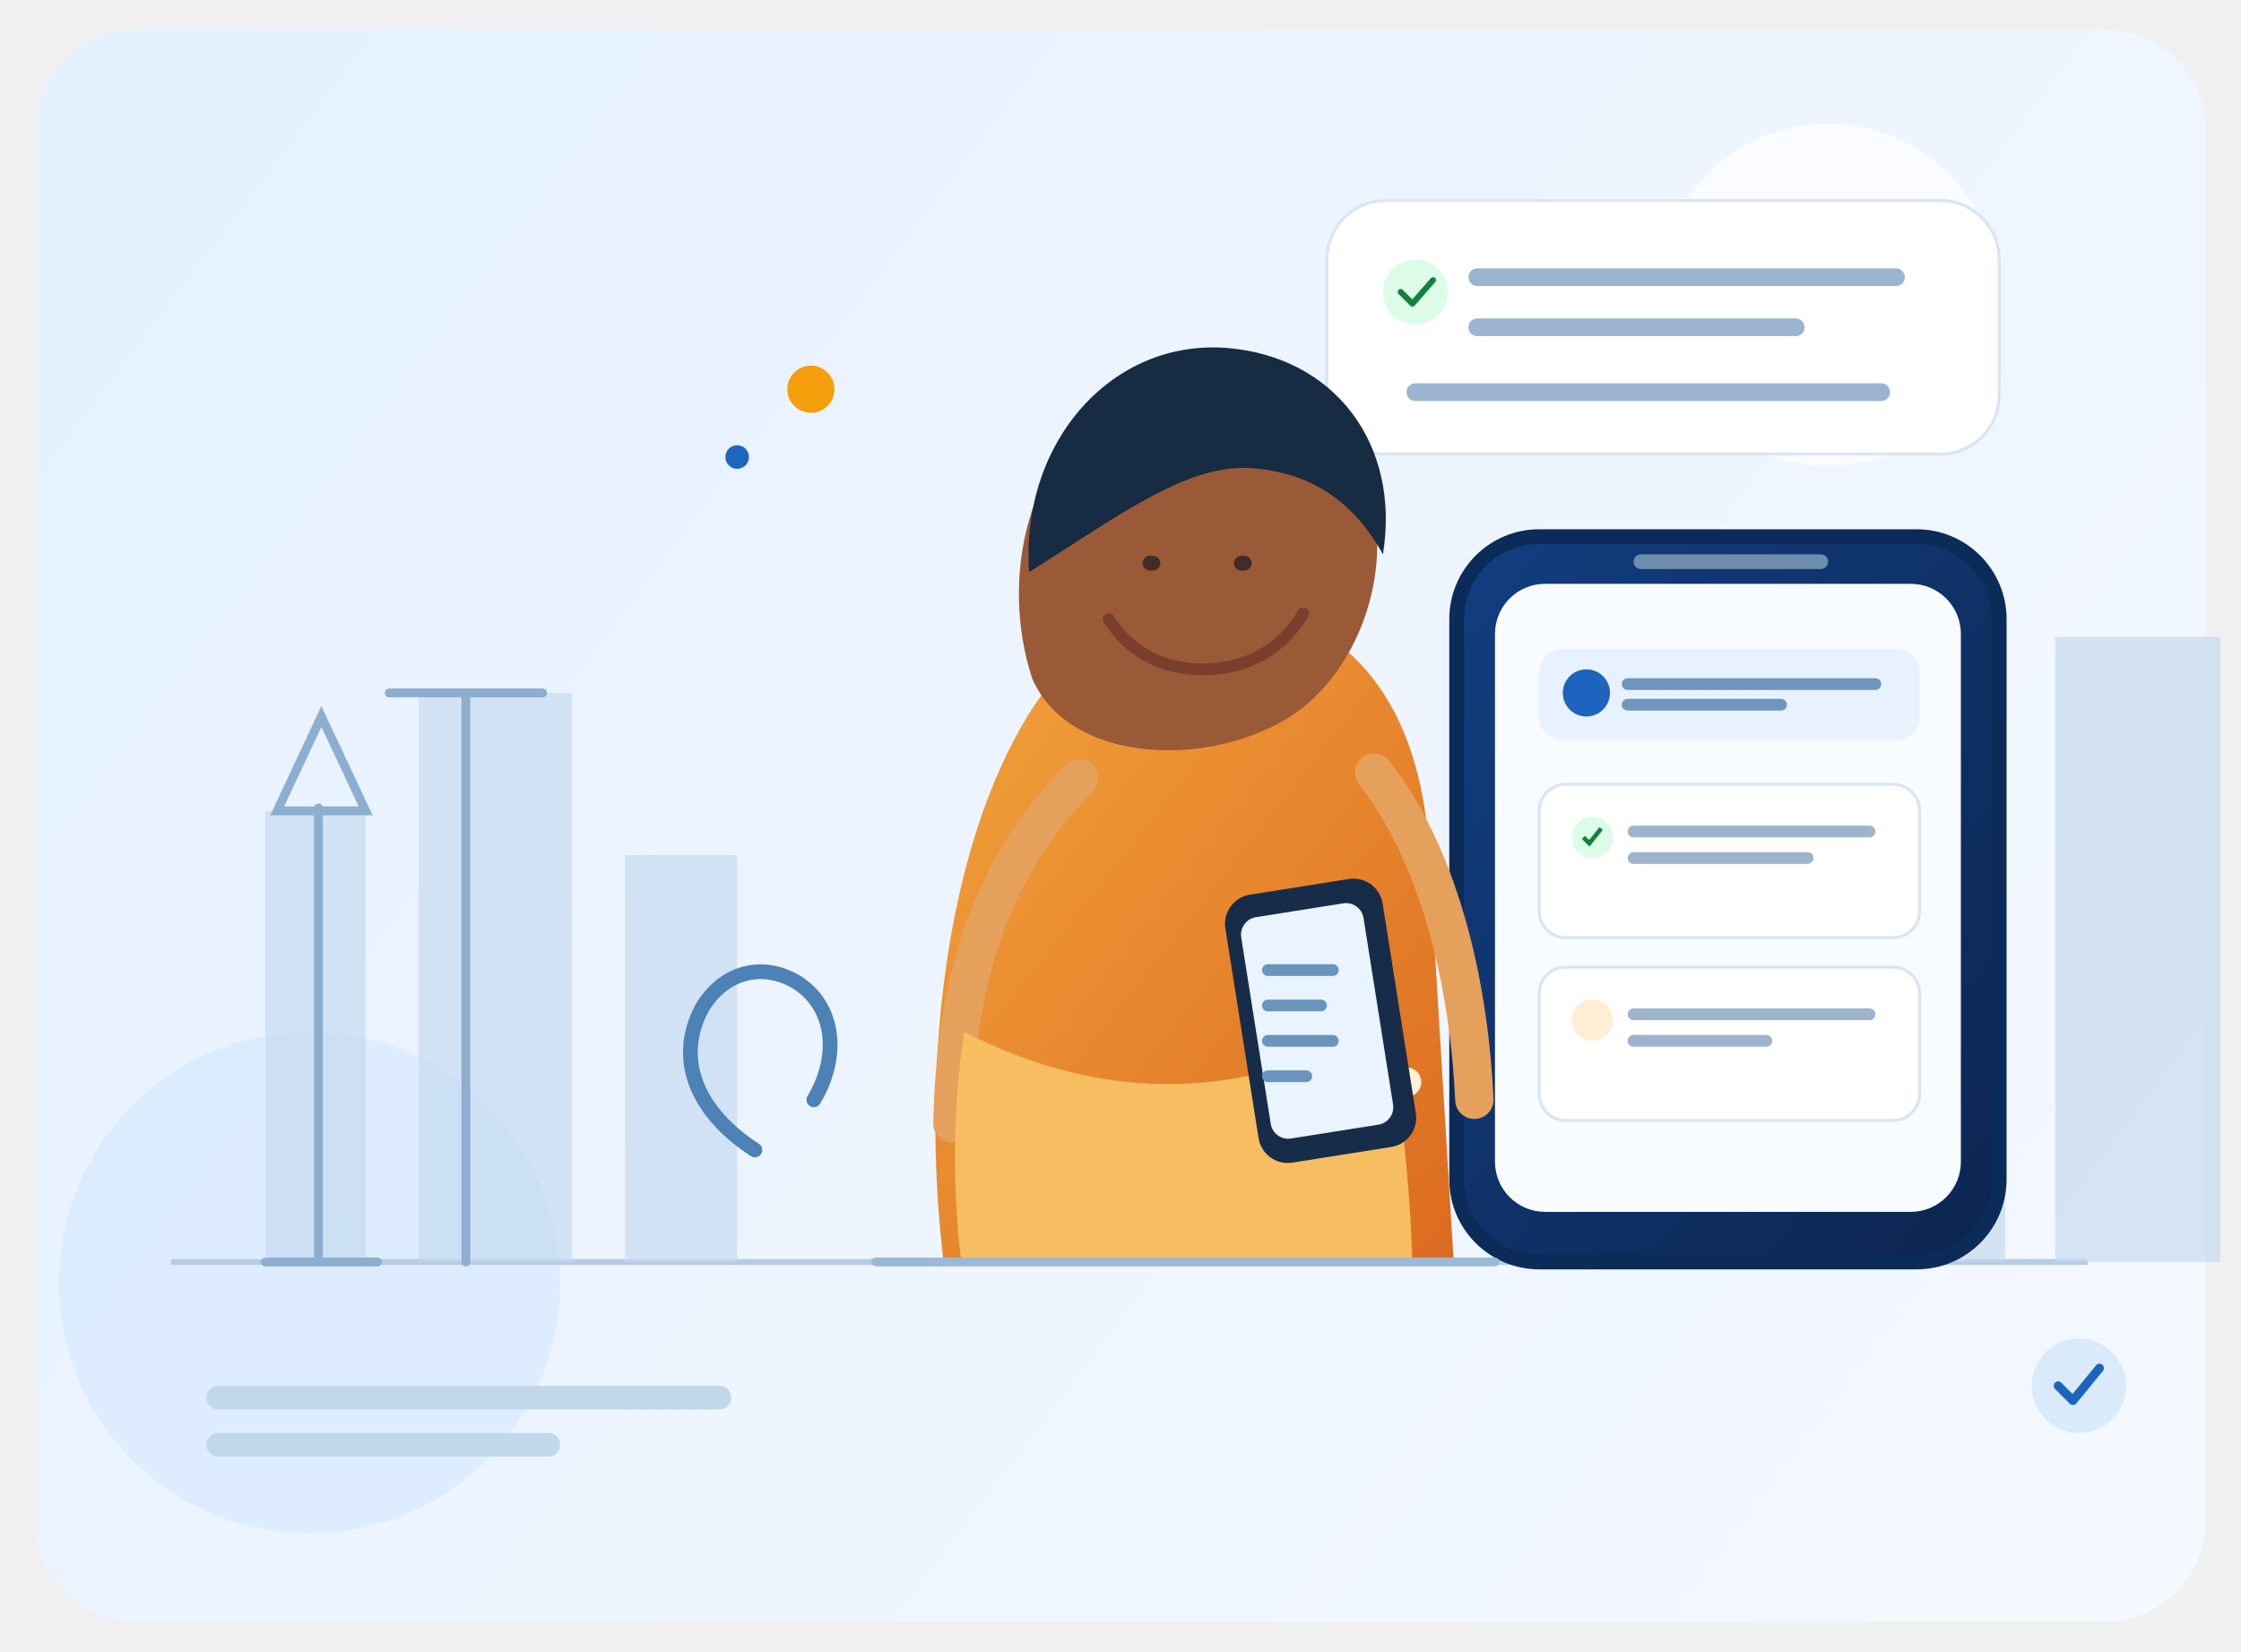
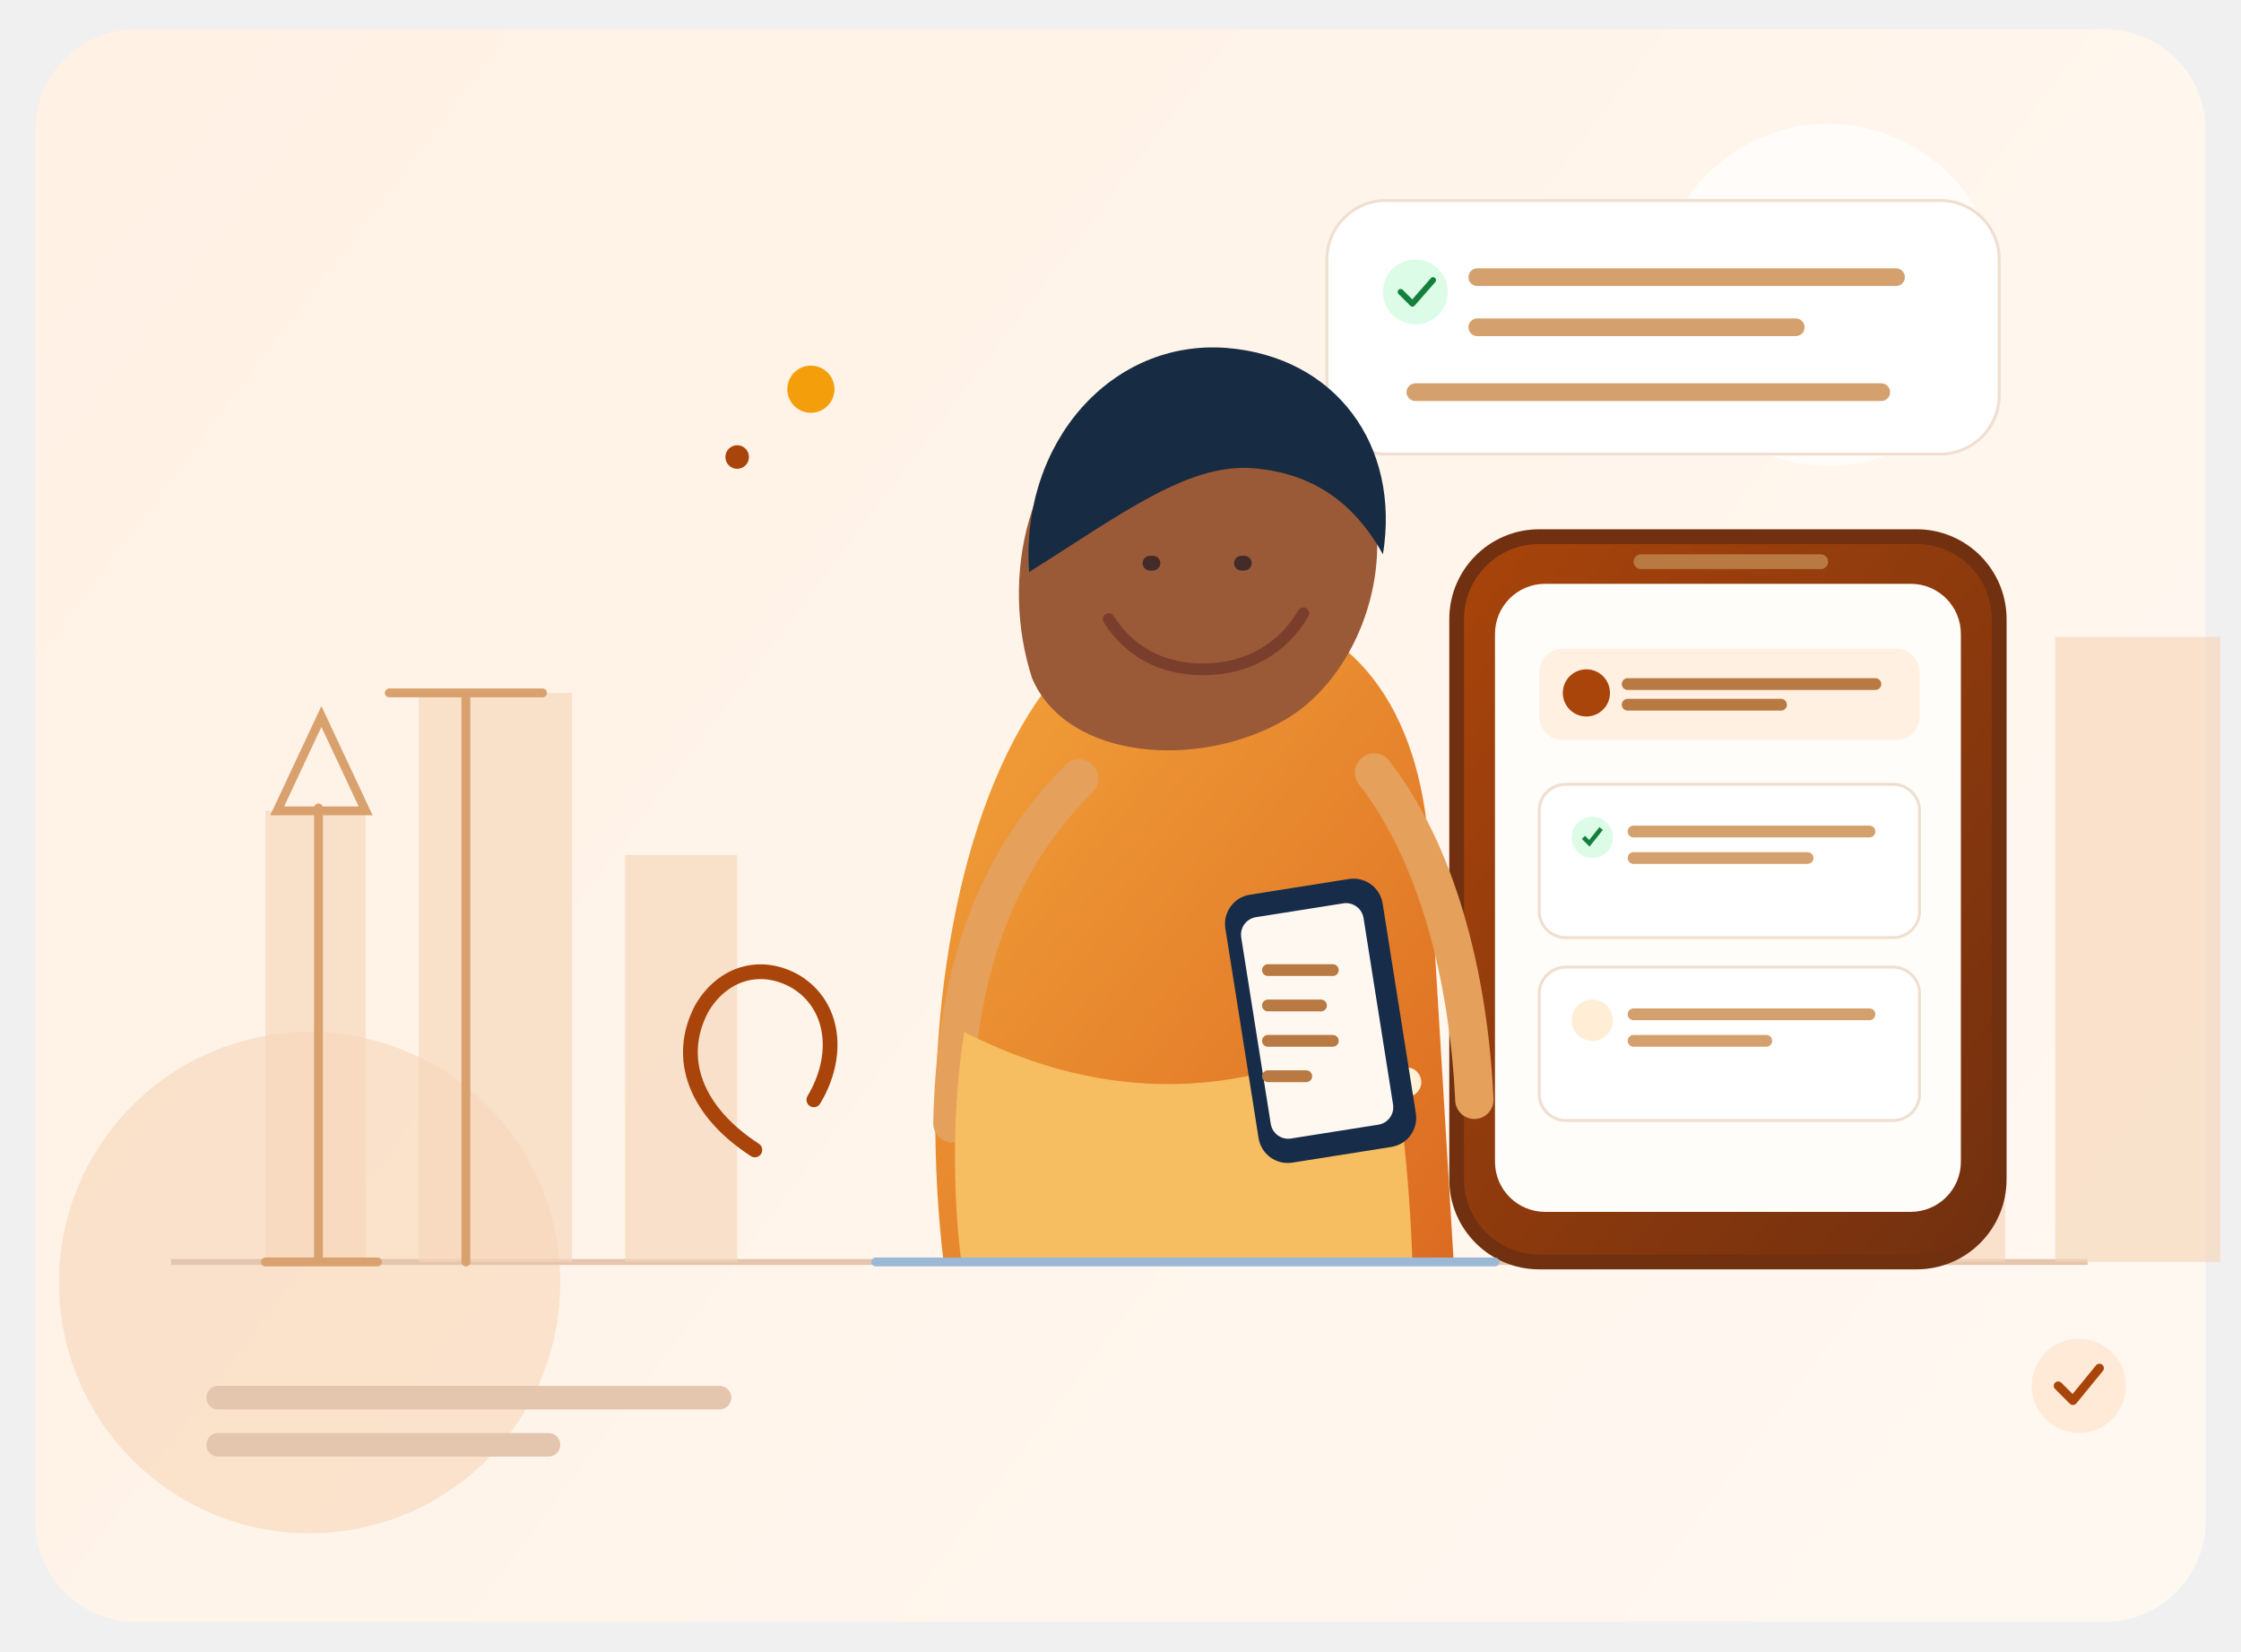
<svg xmlns="http://www.w3.org/2000/svg" viewBox="0 0 760 560" fill="none">
  <defs>
    <linearGradient id="bg" x1="40" y1="30" x2="690" y2="520" gradientUnits="userSpaceOnUse">
-       <stop stop-color="#e5f1ff" />
-       <stop offset="1" stop-color="#f4f8ff" />
+       <stop stop-color="#fff1e4" />
+       <stop offset="1" stop-color="#fff8f1" />
    </linearGradient>
    <linearGradient id="phone" x1="0" y1="0" x2="1" y2="1">
-       <stop stop-color="#123e80" />
-       <stop offset="1" stop-color="#0c2550" />
+       <stop stop-color="#a9440b" />
+       <stop offset="1" stop-color="#71300f" />
    </linearGradient>
    <linearGradient id="shirt" x1="0" y1="0" x2="1" y2="1">
      <stop stop-color="#f3a43b" />
      <stop offset="1" stop-color="#dc6b21" />
    </linearGradient>
  </defs>
  <rect x="12" y="10" width="736" height="540" rx="34" fill="url(#bg)" />
  <circle cx="620" cy="100" r="58" fill="#fff" opacity=".7" />
-   <circle cx="105" cy="435" r="85" fill="#d3e7ff" opacity=".6" />
-   <path d="M58 428h650" stroke="#b7cbe4" stroke-width="2" />
-   <path d="M90 428V275h34v153m18 0V235h52v193m18 0V290h38v138m390 0V258h40v170m17 0V216h56v212" fill="#c3d9ee" opacity=".65" />
-   <path d="M94 275h30l-15-32-15 32Zm-4 153h38m-20-154v154m24-193h52m-26 0v193m390-170h40m-20 0v170m17-212h56m-28 0v212" stroke="#8daecf" stroke-width="3" stroke-linecap="round" />
-   <rect x="450" y="68" width="228" height="86" rx="20" fill="#fff" stroke="#d8e5f4" />
+   <circle cx="105" cy="435" r="85" fill="#f6d6b8" opacity=".6" />
+   <path d="M58 428h650" stroke="#e3c6ad" stroke-width="2" />
+   <path d="M90 428V275h34v153m18 0V235h52v193m18 0V290h38v138m390 0V258h40v170m17 0V216h56v212" fill="#f6d6b8" opacity=".65" />
+   <path d="M94 275h30l-15-32-15 32Zm-4 153h38m-20-154v154m24-193h52m-26 0v193m390-170h40m-20 0v170m17-212h56m-28 0v212" stroke="#d9a16d" stroke-width="3" stroke-linecap="round" />
+   <rect x="450" y="68" width="228" height="86" rx="20" fill="#fff" stroke="#f0dfd0" />
  <circle cx="480" cy="99" r="11" fill="#dcfce7" />
  <path d="m475 99 4 4 7-8" stroke="#15803d" stroke-width="2" stroke-linecap="round" stroke-linejoin="round" />
-   <path d="M501 94h142M501 111h108M480 133h158" stroke="#9bb5d0" stroke-width="6" stroke-linecap="round" />
-   <rect x="494" y="182" width="184" height="246" rx="28" fill="url(#phone)" stroke="#0b2b58" stroke-width="5" />
-   <rect x="507" y="198" width="158" height="213" rx="17" fill="#f8fbff" />
-   <rect x="554" y="188" width="66" height="5" rx="2.5" fill="#6e8cac" />
-   <rect x="522" y="220" width="129" height="31" rx="8" fill="#e8f2ff" />
-   <circle cx="538" cy="235" r="8" fill="#1e63bd" />
-   <path d="M552 232h84m-84 7h52" stroke="#7196bd" stroke-width="4" stroke-linecap="round" />
-   <rect x="522" y="266" width="129" height="52" rx="9" fill="#fff" stroke="#d8e5f2" />
+   <path d="M501 94h142M501 111h108M480 133h158" stroke="#d4a16e" stroke-width="6" stroke-linecap="round" />
+   <rect x="494" y="182" width="184" height="246" rx="28" fill="url(#phone)" stroke="#71300f" stroke-width="5" />
+   <rect x="507" y="198" width="158" height="213" rx="17" fill="#fffdf9" />
+   <rect x="554" y="188" width="66" height="5" rx="2.5" fill="#b87942" />
+   <rect x="522" y="220" width="129" height="31" rx="8" fill="#fff0e2" />
+   <circle cx="538" cy="235" r="8" fill="#a9440b" />
+   <path d="M552 232h84m-84 7h52" stroke="#b87942" stroke-width="4" stroke-linecap="round" />
+   <rect x="522" y="266" width="129" height="52" rx="9" fill="#fff" stroke="#f0dfd0" />
  <circle cx="540" cy="284" r="7" fill="#dcfce7" />
  <path d="m537 284 2 2 4-5" stroke="#15803d" stroke-width="1.5" />
-   <path d="M554 282h80m-80 9h59" stroke="#9db4cc" stroke-width="4" stroke-linecap="round" />
-   <rect x="522" y="328" width="129" height="52" rx="9" fill="#fff" stroke="#d8e5f2" />
+   <path d="M554 282h80m-80 9h59" stroke="#d4a16e" stroke-width="4" stroke-linecap="round" />
+   <rect x="522" y="328" width="129" height="52" rx="9" fill="#fff" stroke="#f0dfd0" />
  <circle cx="540" cy="346" r="7" fill="#ffedd5" />
-   <path d="M554 344h80m-80 9h45" stroke="#9db4cc" stroke-width="4" stroke-linecap="round" />
+   <path d="M554 344h80m-80 9h45" stroke="#d4a16e" stroke-width="4" stroke-linecap="round" />
  <path d="M320 428c-8-67 1-141 29-186 18-29 47-42 77-36 39 8 58 42 59 90l8 132H320Z" fill="url(#shirt)" />
  <path d="M350 230c-11-34-2-77 31-96 35-20 77-1 85 39 5 27-8 58-30 71-29 17-74 14-86-14Z" fill="#9b5a37" />
  <path d="M349 194c-3-44 28-79 67-76 37 3 59 33 53 70-10-18-24-27-42-29-23-3-46 15-78 35Z" fill="#172b42" />
  <path d="M376 210c7 11 18 17 32 17 15 0 27-7 34-19" stroke="#7a3e2c" stroke-width="4" stroke-linecap="round" />
  <path d="M390 191h1m30 0h1" stroke="#422b28" stroke-width="5" stroke-linecap="round" />
  <path d="M366 264c-32 32-42 72-43 117m143-119c21 27 32 68 34 111" stroke="#e5a05b" stroke-width="13" stroke-linecap="round" />
  <path d="M332 367c38 17 91 19 145 0" stroke="#fff1d6" stroke-width="10" stroke-linecap="round" />
  <path d="M327 350c-4 25-4 54-1 78h153c-1-29-4-56-9-81-46 26-94 28-143 3Z" fill="#f7bd61" />
  <rect x="414" y="305" width="54" height="92" rx="10" transform="rotate(-9 414 305)" fill="#172c49" />
-   <rect x="420" y="312" width="42" height="76" rx="6" transform="rotate(-9 420 312)" fill="#eaf4ff" />
-   <path d="M430 329h22m-22 12h18m-18 12h22m-22 12h13" stroke="#6b94bd" stroke-width="4" stroke-linecap="round" />
+   <rect x="420" y="312" width="42" height="76" rx="6" transform="rotate(-9 420 312)" fill="#fff8f1" />
+   <path d="M430 329h22m-22 12h18m-18 12h22m-22 12h13" stroke="#b87942" stroke-width="4" stroke-linecap="round" />
  <path d="M297 428h210" stroke="#9bb9d6" stroke-width="3" stroke-linecap="round" />
  <circle cx="275" cy="132" r="8" fill="#f59e0b" />
-   <circle cx="250" cy="155" r="4" fill="#1d66bd" />
-   <path d="M256 390c-20-13-27-31-18-48 7-12 20-16 32-9 13 8 15 25 6 40" stroke="#4d82b6" stroke-width="5" stroke-linecap="round" />
-   <path d="M74 474h170m-170 16h112" stroke="#c1d7ec" stroke-width="8" stroke-linecap="round" />
-   <circle cx="705" cy="470" r="16" fill="#d9eafa" />
-   <path d="m698 470 5 5 9-11" stroke="#1b65bd" stroke-width="3" stroke-linecap="round" stroke-linejoin="round" />
+   <circle cx="250" cy="155" r="4" fill="#a9440b" />
+   <path d="M256 390c-20-13-27-31-18-48 7-12 20-16 32-9 13 8 15 25 6 40" stroke="#a9440b" stroke-width="5" stroke-linecap="round" />
+   <path d="M74 474h170m-170 16h112" stroke="#e3c6ad" stroke-width="8" stroke-linecap="round" />
+   <circle cx="705" cy="470" r="16" fill="#ffead7" />
+   <path d="m698 470 5 5 9-11" stroke="#a9440b" stroke-width="3" stroke-linecap="round" stroke-linejoin="round" />
</svg>
